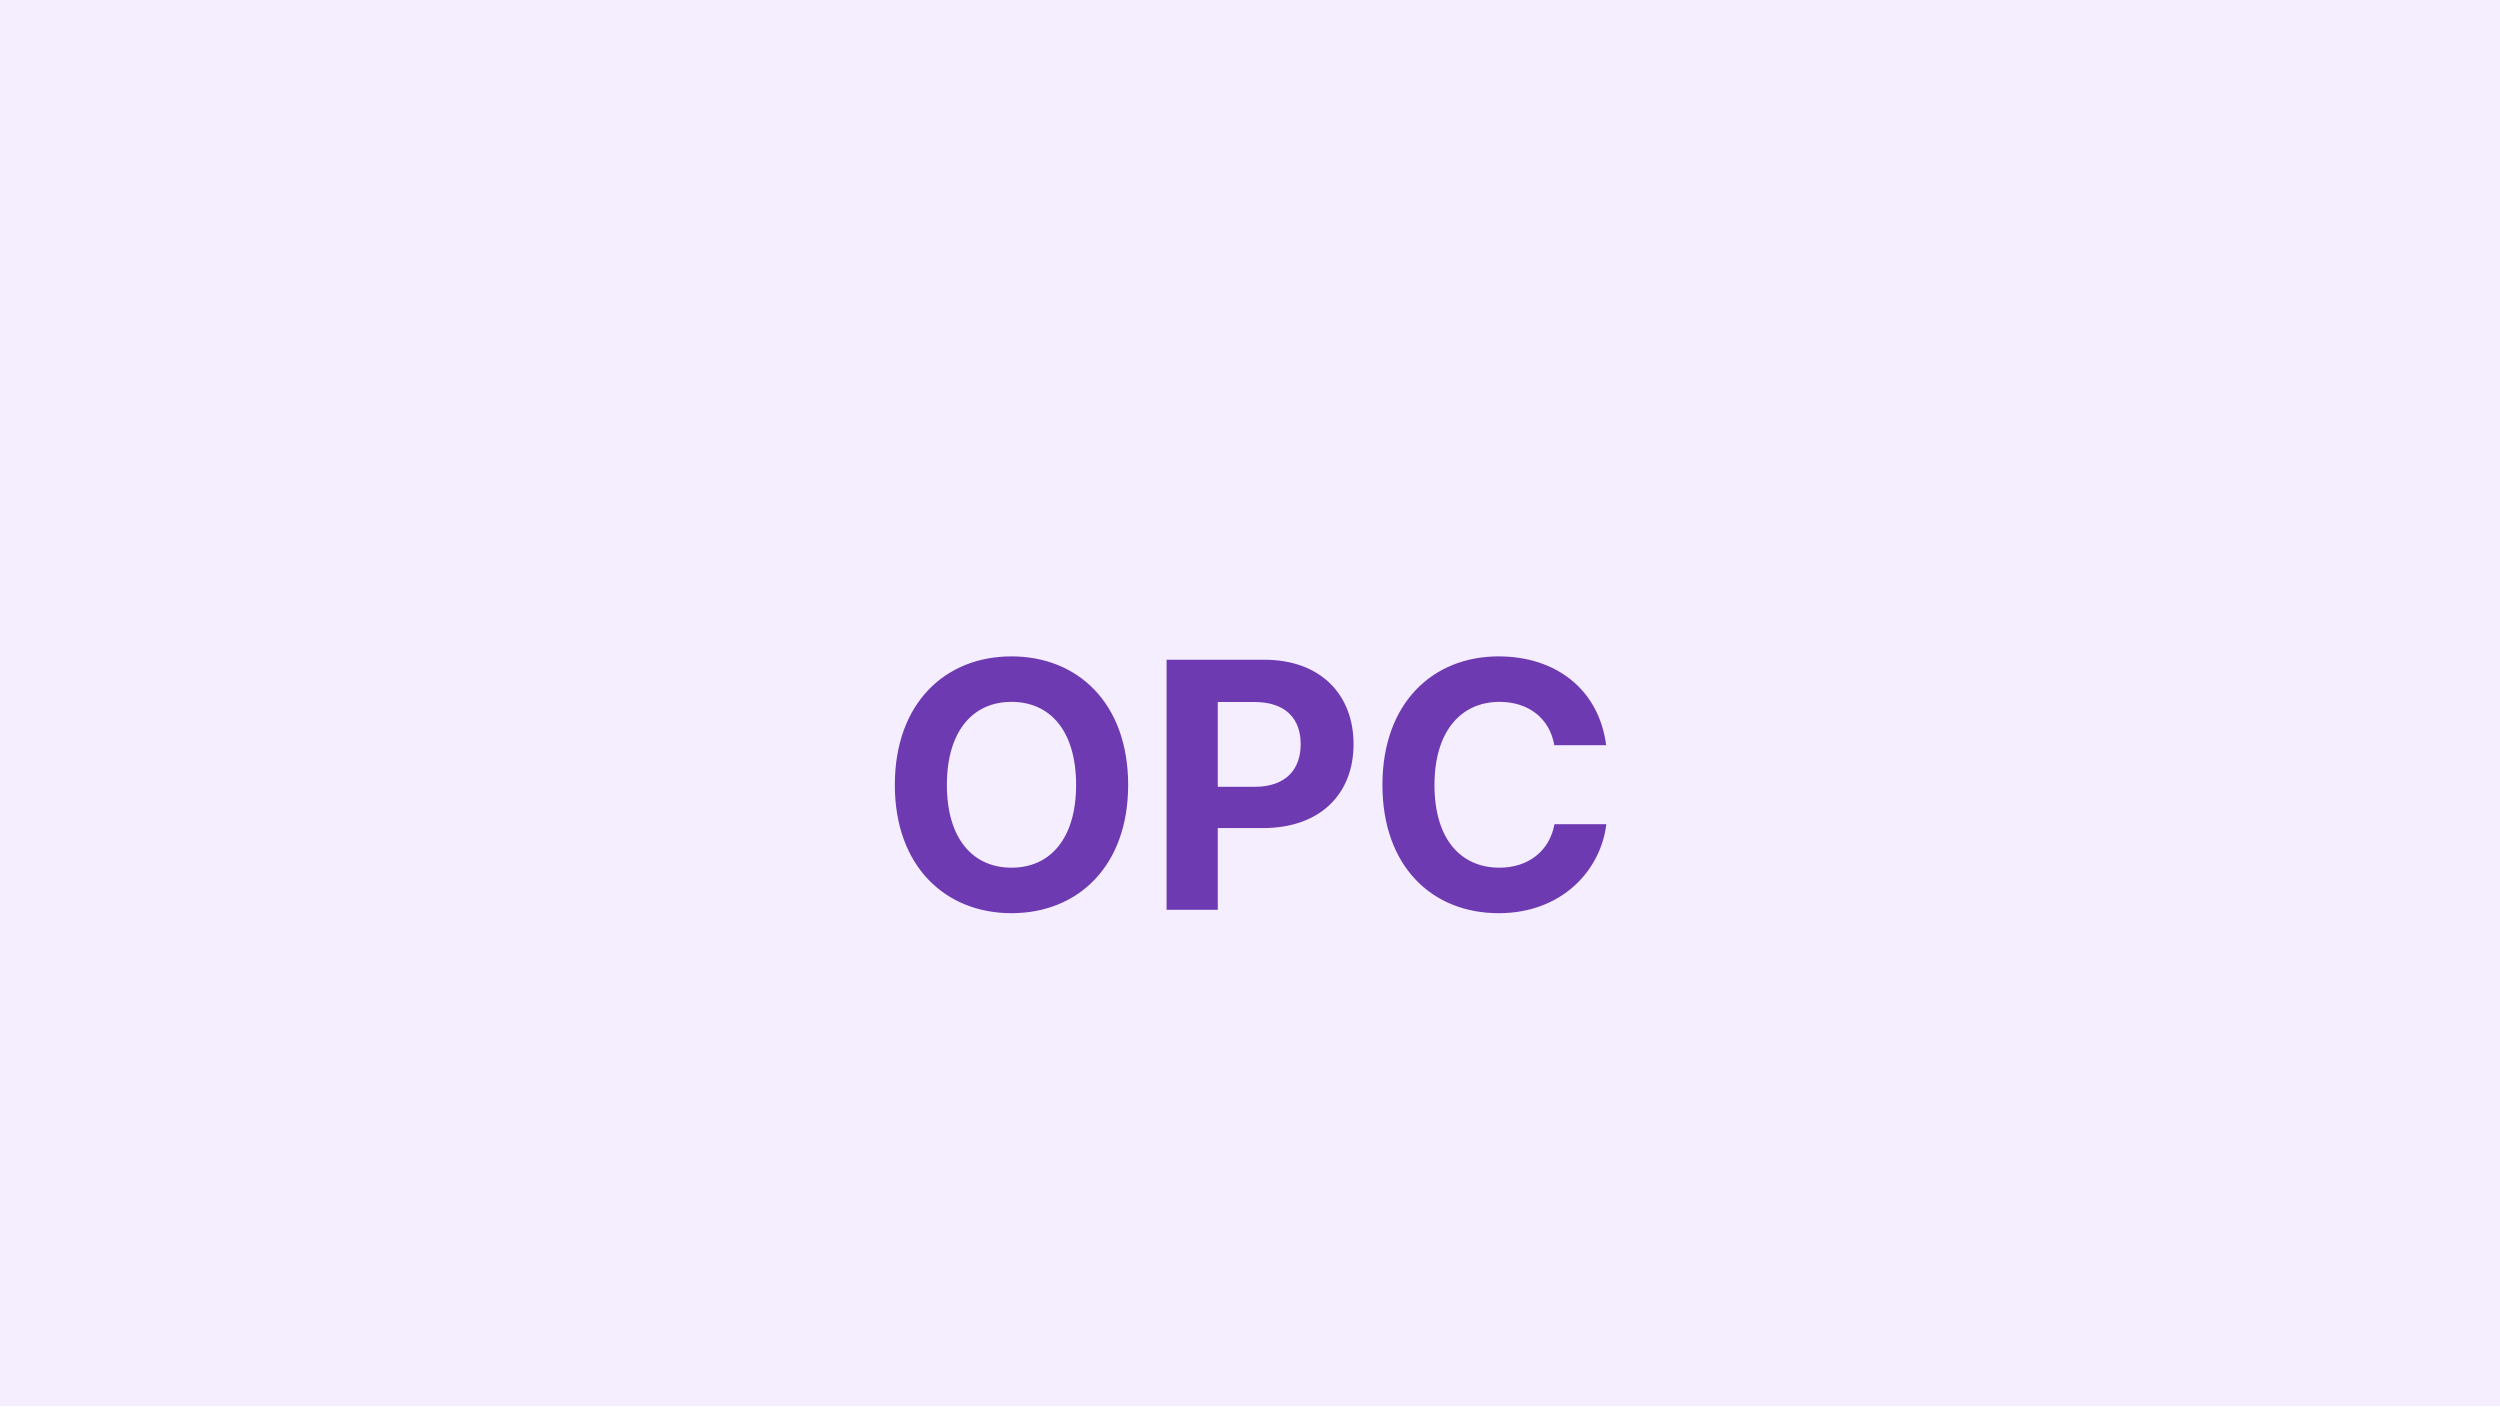
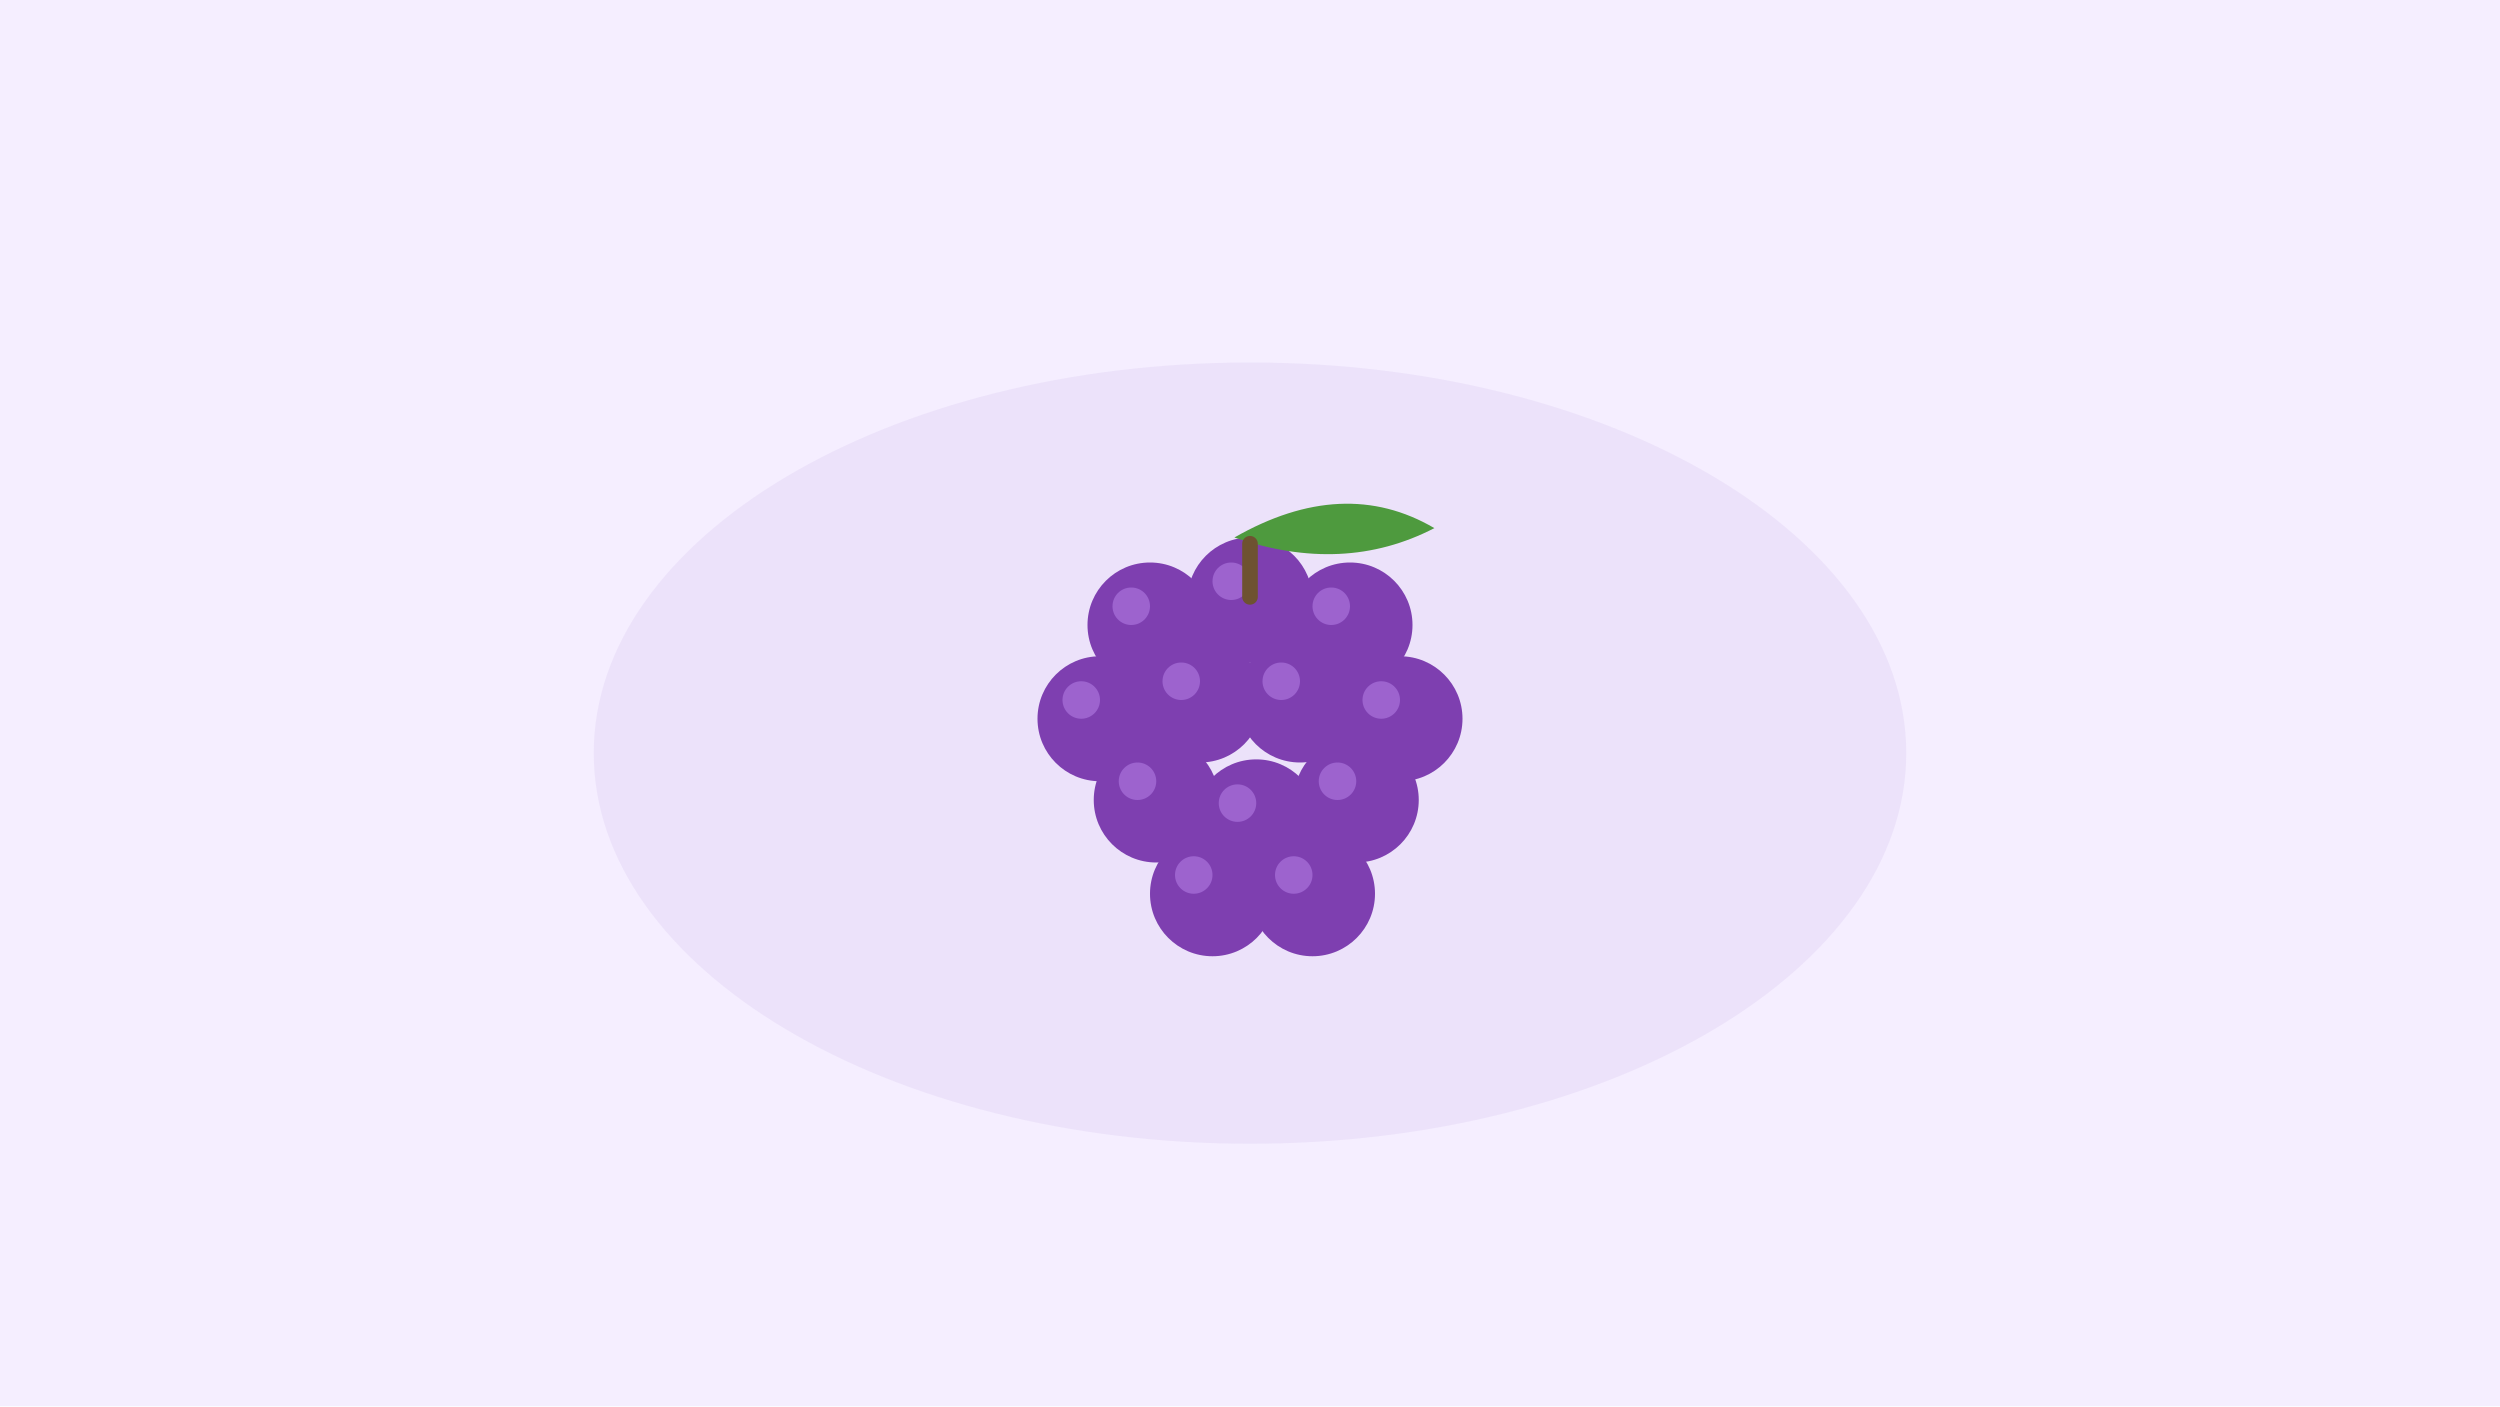
<svg xmlns="http://www.w3.org/2000/svg" viewBox="0 0 1600 900" role="img" aria-label="OPC">
  <rect width="1600" height="900" fill="#F5EEFF" />
-   <text x="800" y="500" dominant-baseline="middle" text-anchor="middle" fill="#6E3AB2" font-family="Noto Sans TC, Inter, Arial, sans-serif" font-size="220" font-weight="700">OPC</text>
+   <ellipse cx="800" cy="482" rx="420" ry="250" fill="#6E3AB2" opacity="0.07" />
+   <g transform="translate(800,450)">
+     <g transform="translate(0,-10)">
+       <circle cx="-64" cy="-40" r="40" fill="#7E3FB0" />
+       <circle cx="-76" cy="-52" r="12" fill="#A972DC" opacity="0.7" />
+       <circle cx="0" cy="-56" r="40" fill="#7E3FB0" />
+       <circle cx="-12" cy="-68" r="12" fill="#A972DC" opacity="0.7" />
+       <circle cx="64" cy="-40" r="40" fill="#7E3FB0" />
+       <circle cx="52" cy="-52" r="12" fill="#A972DC" opacity="0.7" />
+       <circle cx="-96" cy="20" r="40" fill="#7E3FB0" />
+       <circle cx="-108" cy="8" r="12" fill="#A972DC" opacity="0.7" />
+       <circle cx="-32" cy="8" r="40" fill="#7E3FB0" />
+       <circle cx="-44" cy="-4" r="12" fill="#A972DC" opacity="0.7" />
+       <circle cx="32" cy="8" r="40" fill="#7E3FB0" />
+       <circle cx="20" cy="-4" r="12" fill="#A972DC" opacity="0.7" />
+       <circle cx="96" cy="20" r="40" fill="#7E3FB0" />
+       <circle cx="84" cy="8" r="12" fill="#A972DC" opacity="0.7" />
+       <circle cx="-60" cy="72" r="40" fill="#7E3FB0" />
+       <circle cx="-72" cy="60" r="12" fill="#A972DC" opacity="0.7" />
+       <circle cx="4" cy="86" r="40" fill="#7E3FB0" />
+       <circle cx="-8" cy="74" r="12" fill="#A972DC" opacity="0.7" />
+       <circle cx="68" cy="72" r="40" fill="#7E3FB0" />
+       <circle cx="56" cy="60" r="12" fill="#A972DC" opacity="0.7" />
+       <circle cx="-24" cy="132" r="40" fill="#7E3FB0" />
+       <circle cx="-36" cy="120" r="12" fill="#A972DC" opacity="0.7" />
+       <circle cx="40" cy="132" r="40" fill="#7E3FB0" />
+       <circle cx="28" cy="120" r="12" fill="#A972DC" opacity="0.7" />
+       <path d="M-10,-96 q70,-40 128,-6 q-58,30 -128,6z" fill="#4E9A3E" />
+       <line x1="0" y1="-92" x2="0" y2="-58" stroke="#6E5231" stroke-width="10" stroke-linecap="round" />
+     </g>
+   </g>
</svg>
